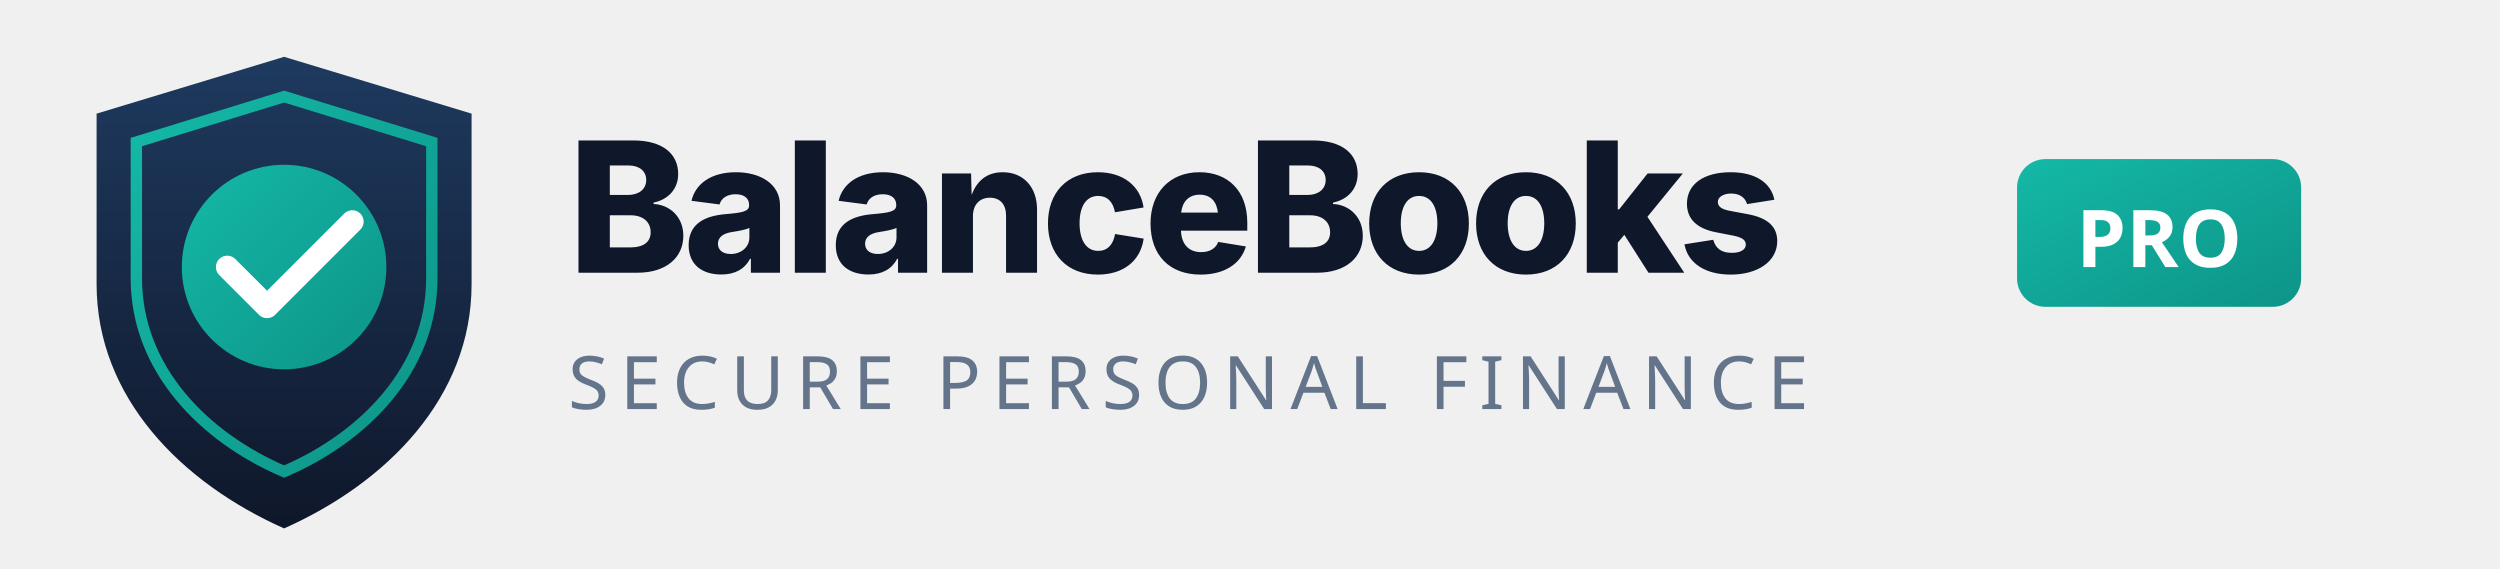
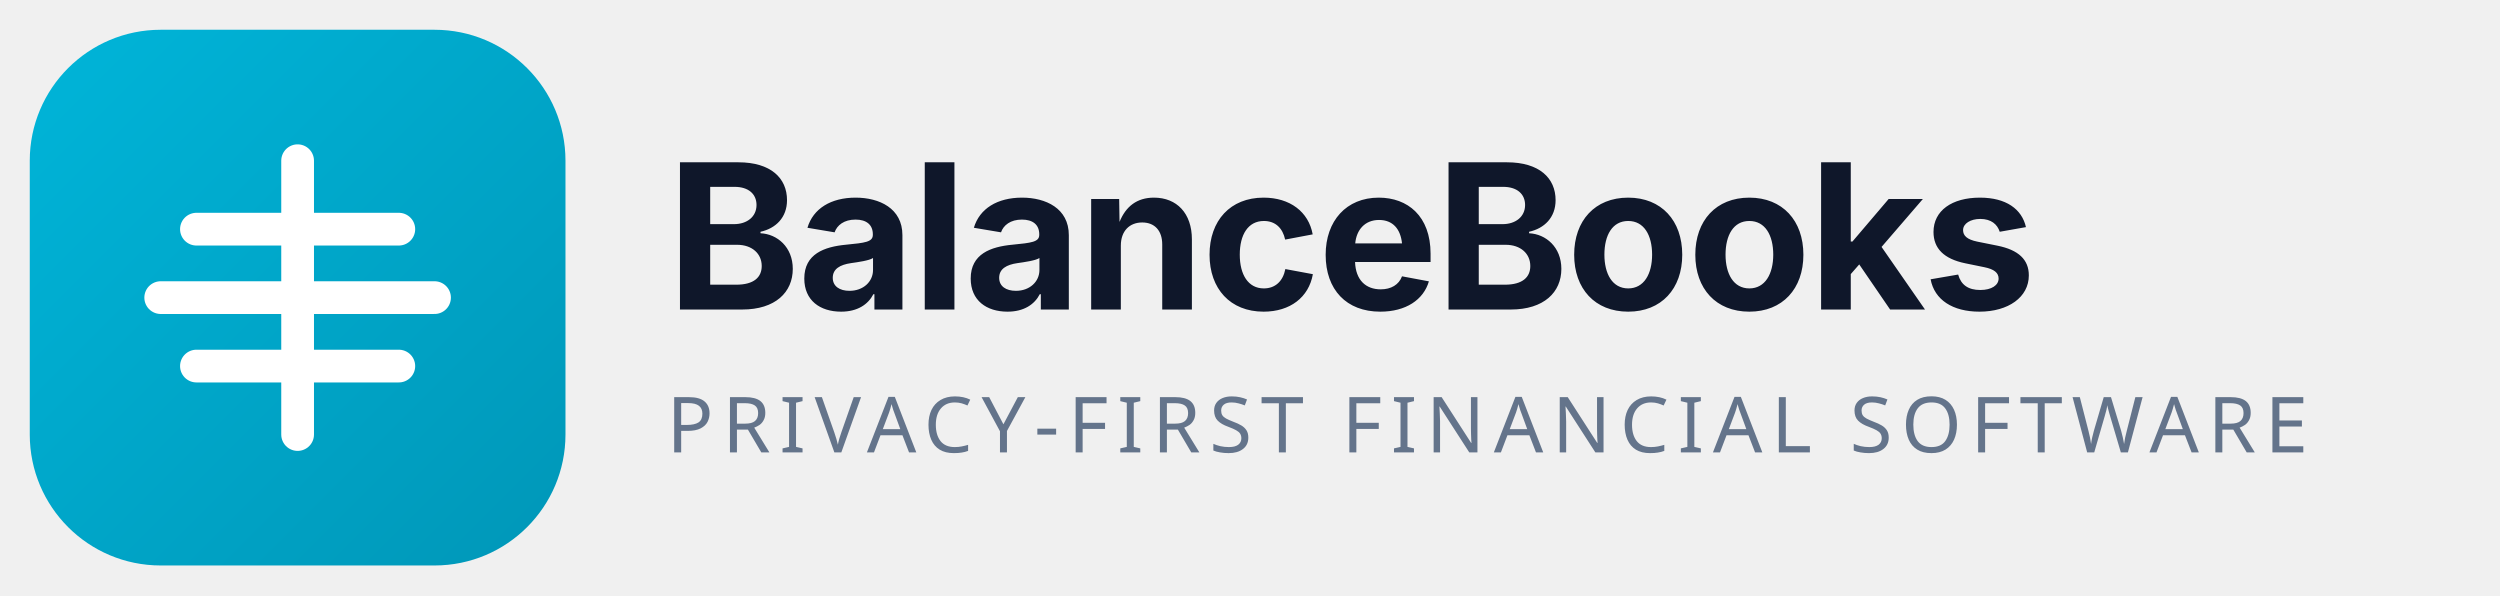
- <svg xmlns="http://www.w3.org/2000/svg" viewBox="0 0 440 100" width="440" height="100">
+ <svg xmlns="http://www.w3.org/2000/svg" viewBox="0 0 420 100" width="420" height="100">
  <defs>
-     <linearGradient id="navyGrad" x1="0%" y1="0%" x2="0%" y2="100%">
-       <stop offset="0%" style="stop-color:#1e3a5f;stop-opacity:1" />
-       <stop offset="100%" style="stop-color:#0f172a;stop-opacity:1" />
-     </linearGradient>
-     <linearGradient id="tealGrad" x1="0%" y1="0%" x2="100%" y2="100%">
-       <stop offset="0%" style="stop-color:#14b8a6;stop-opacity:1" />
-       <stop offset="100%" style="stop-color:#0d9488;stop-opacity:1" />
-     </linearGradient>
-     <linearGradient id="silverGrad" x1="0%" y1="0%" x2="0%" y2="100%">
-       <stop offset="0%" style="stop-color:#f1f5f9;stop-opacity:1" />
-       <stop offset="100%" style="stop-color:#cbd5e1;stop-opacity:1" />
+     <linearGradient id="logoGrad" x1="0" y1="5" x2="90" y2="95" gradientUnits="userSpaceOnUse">
+       <stop offset="0%" stop-color="#00b4d8" />
+       <stop offset="100%" stop-color="#0096b7" />
    </linearGradient>
  </defs>
-   <g transform="translate(8, 5)">
-     <path d="M 42 5 L 75 15 L 75 45 C 75 65 60 80 42 88 C 24 80 9 65 9 45 L 9 15 Z" fill="url(#navyGrad)" />
-     <path d="M 42 12 L 68 20 L 68 44 C 68 60 56 72 42 78 C 28 72 16 60 16 44 L 16 20 Z" fill="none" stroke="url(#tealGrad)" stroke-width="2" />
-     <circle cx="42" cy="42" r="18" fill="url(#tealGrad)" />
-     <path d="M 32 42 L 39 49 L 54 34" fill="none" stroke="white" stroke-width="4" stroke-linecap="round" stroke-linejoin="round" />
+   <g transform="translate(5, 5)">
+     <rect width="90" height="90" rx="22" fill="url(#logoGrad)" />
+     <path d="M22 45h46M45 22v46M28 33.5h34M28 56.5h34" stroke="#fff" stroke-width="5.5" stroke-linecap="round" />
  </g>
-   <text x="100" y="48" font-family="system-ui, -apple-system, sans-serif" font-size="32" font-weight="800" fill="#0f172a" letter-spacing="-1">
-     BalanceBooks
-   </text>
-   <rect x="355" y="28" width="50" height="26" rx="5" fill="url(#tealGrad)" />
-   <text x="380" y="47" font-family="system-ui, sans-serif" font-size="14" font-weight="800" fill="white" text-anchor="middle">PRO</text>
-   <text x="100" y="72" font-family="system-ui, sans-serif" font-size="13" fill="#64748b" letter-spacing="2">
-     SECURE PERSONAL FINANCE
-   </text>
+   <text x="112" y="52" font-family="'DM Sans', system-ui, -apple-system, sans-serif" font-size="34" font-weight="700" fill="#0f172a" letter-spacing="-0.5">BalanceBooks</text>
+   <text x="112" y="76" font-family="'DM Sans', system-ui, sans-serif" font-size="13" fill="#64748b" letter-spacing="1.5" font-weight="500">PRIVACY-FIRST FINANCIAL SOFTWARE</text>
</svg>
